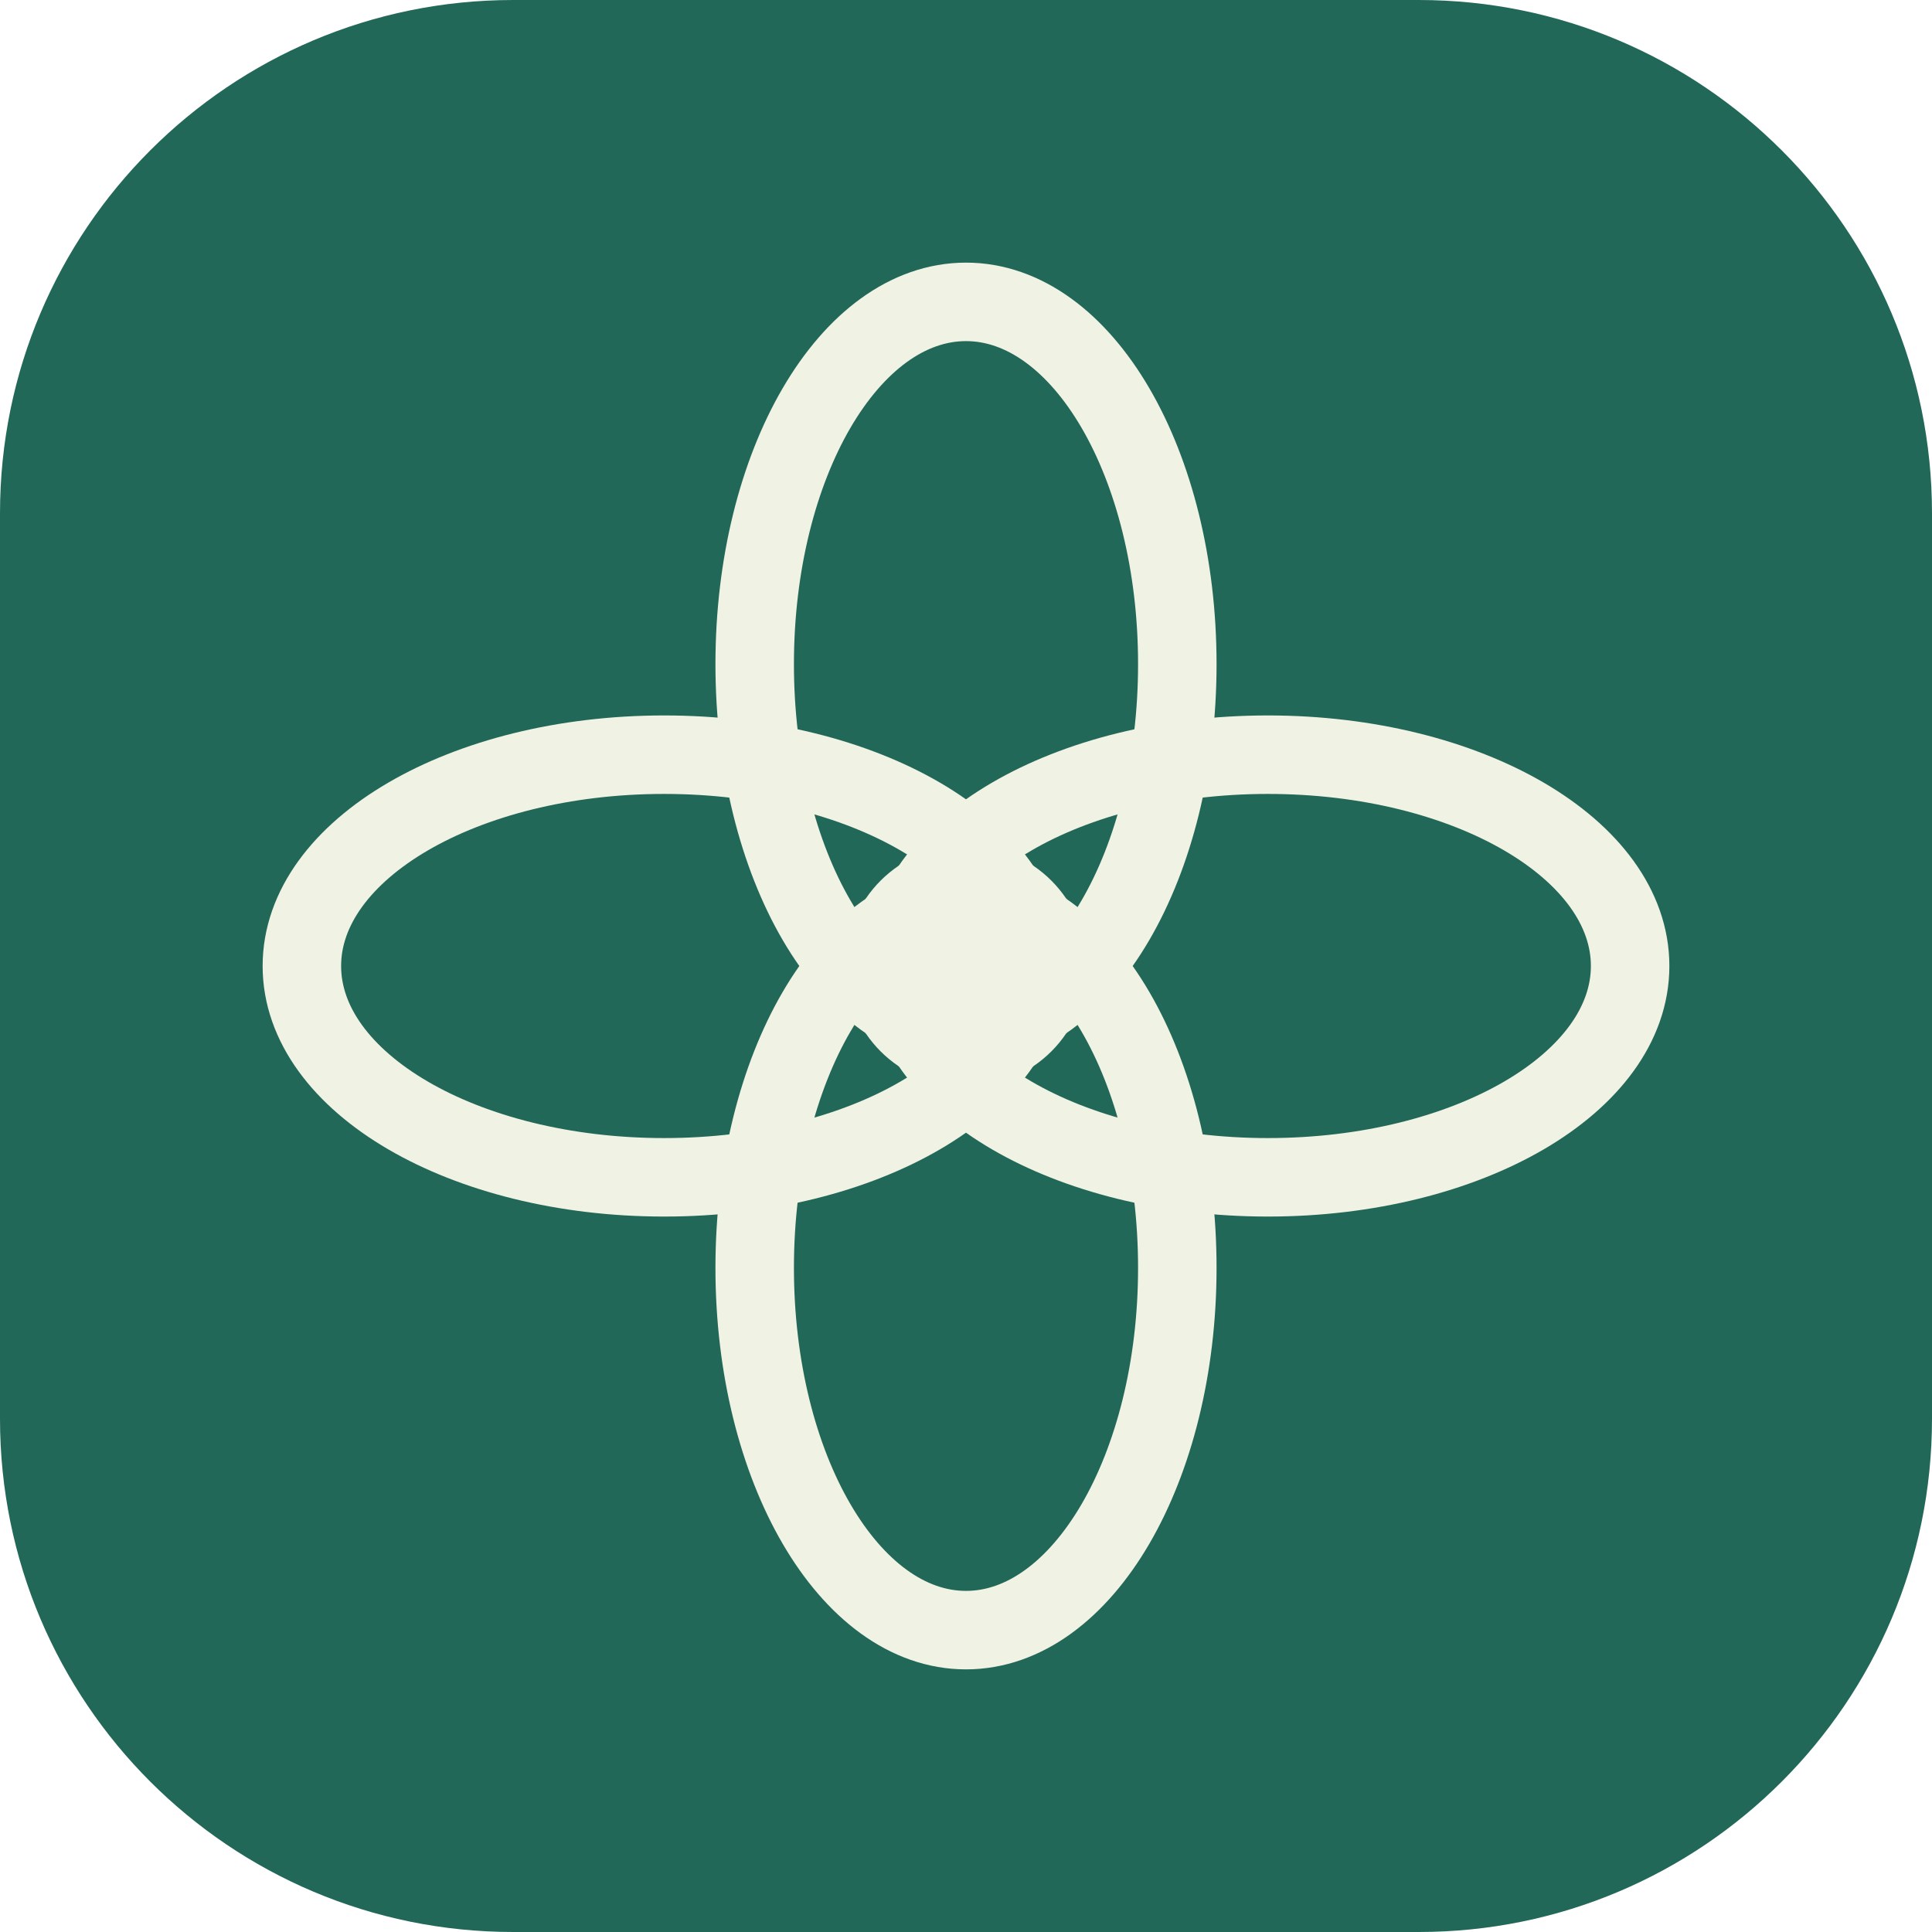
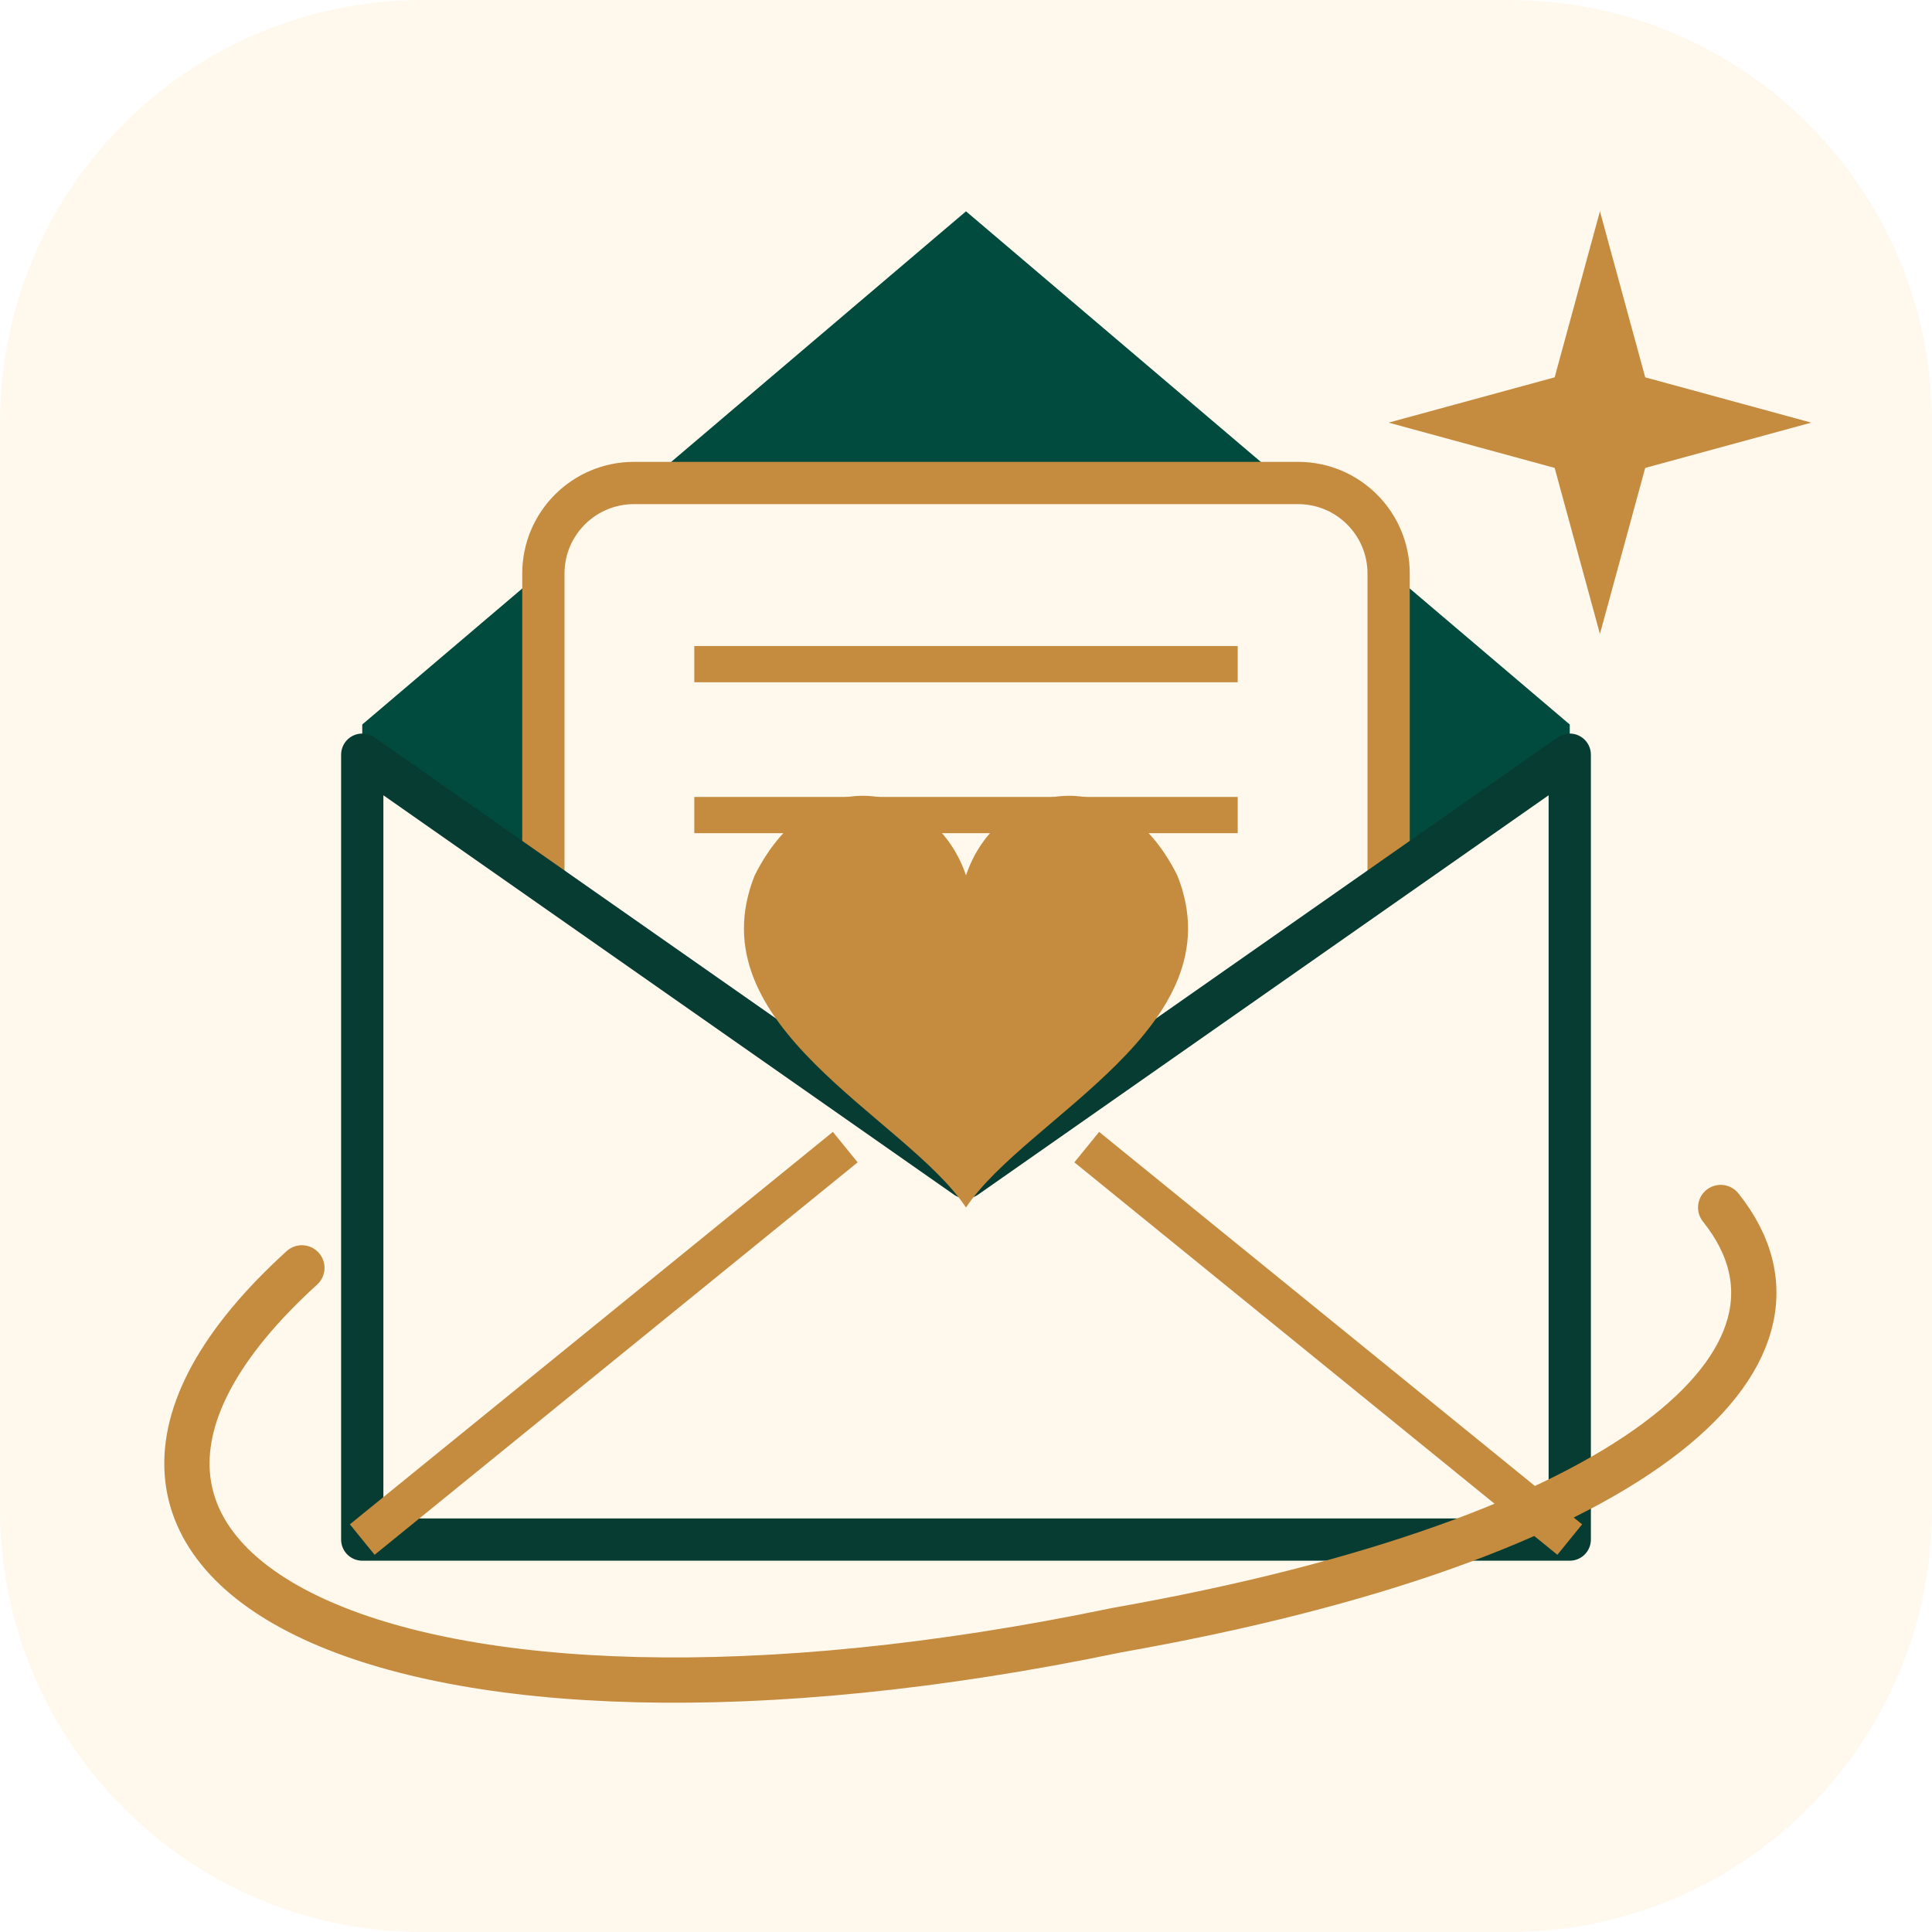
<svg xmlns="http://www.w3.org/2000/svg" viewBox="0 0 64 64">
-   <rect width="64" height="64" rx="17" fill="#226859" />
-   <g stroke="#f0f2e3" stroke-width="2.6" fill="none">
-     <ellipse cx="32" cy="22" rx="7" ry="12" />
-     <ellipse cx="32" cy="42" rx="7" ry="12" />
-     <ellipse cx="22" cy="32" rx="12" ry="7" />
-     <ellipse cx="42" cy="32" rx="12" ry="7" />
-   </g>
-   <circle cx="32" cy="32" r="4" fill="#f0f2e3" />
+   <rect width="64" height="64" rx="14" fill="#fff8ed" />
+   <path d="m12 24 20-17 20 17v26H12z" fill="#004b3d" />
+   <rect x="18" y="16" width="28" height="27" rx="3" fill="#fff8ed" stroke="#c58b3e" stroke-width="1.4" />
+   <path d="M23 22h18m-18 5h18" stroke="#c58b3e" stroke-width="1.2" />
+   <path d="M12 25v26h40V25L32 39z" fill="#fff8ed" stroke="#073c32" stroke-width="1.4" stroke-linejoin="round" />
+   <path d="m12 51 16-13m24 13L36 38" stroke="#c58b3e" stroke-width="1.3" />
+   <path d="M32 40c-2-3-9-6-7-11 2-4 6-3 7 0 1-3 5-4 7 0 2 5-5 8-7 11Z" fill="#c58b3e" />
+   <path d="m53 7 1.5 5.5L60 14l-5.5 1.5L53 21l-1.5-5.5L46 14l5.5-1.5Z" fill="#c58b3e" />
+   <path d="M10 42C-1 52 13 59 37 54c17-3 24-9 20-14" fill="none" stroke="#c58b3e" stroke-width="1.5" stroke-linecap="round" />
</svg>
